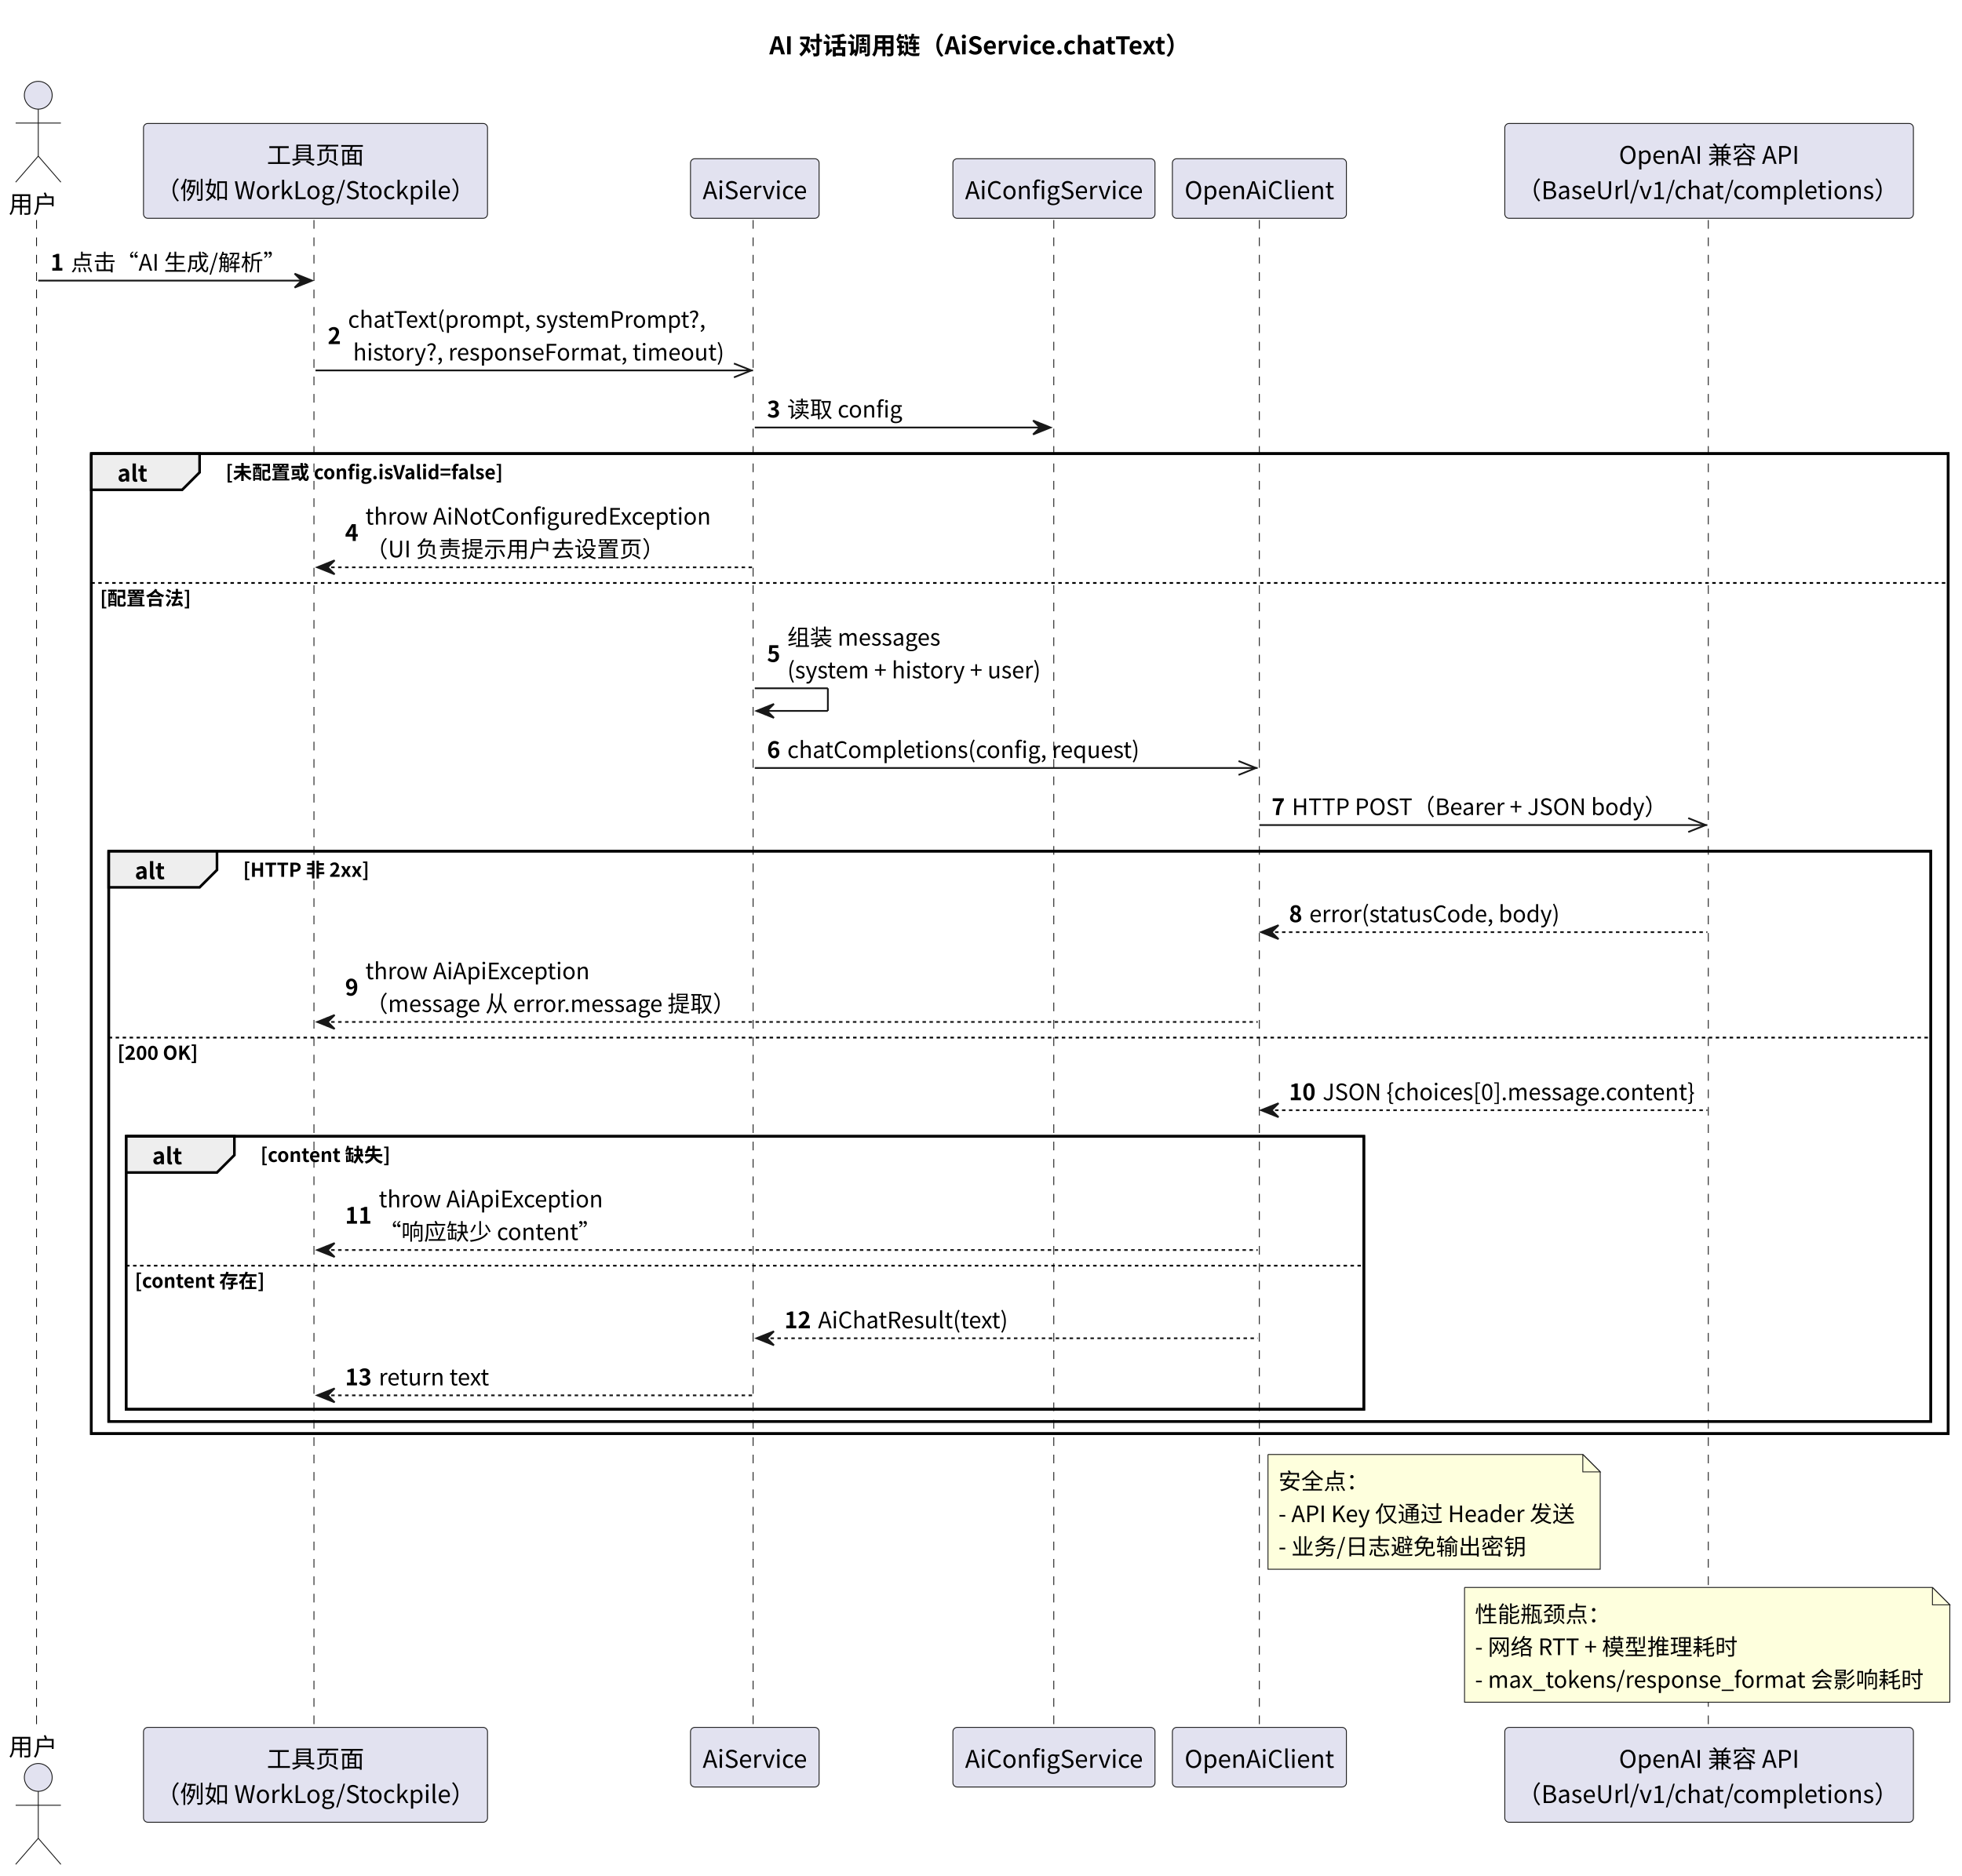
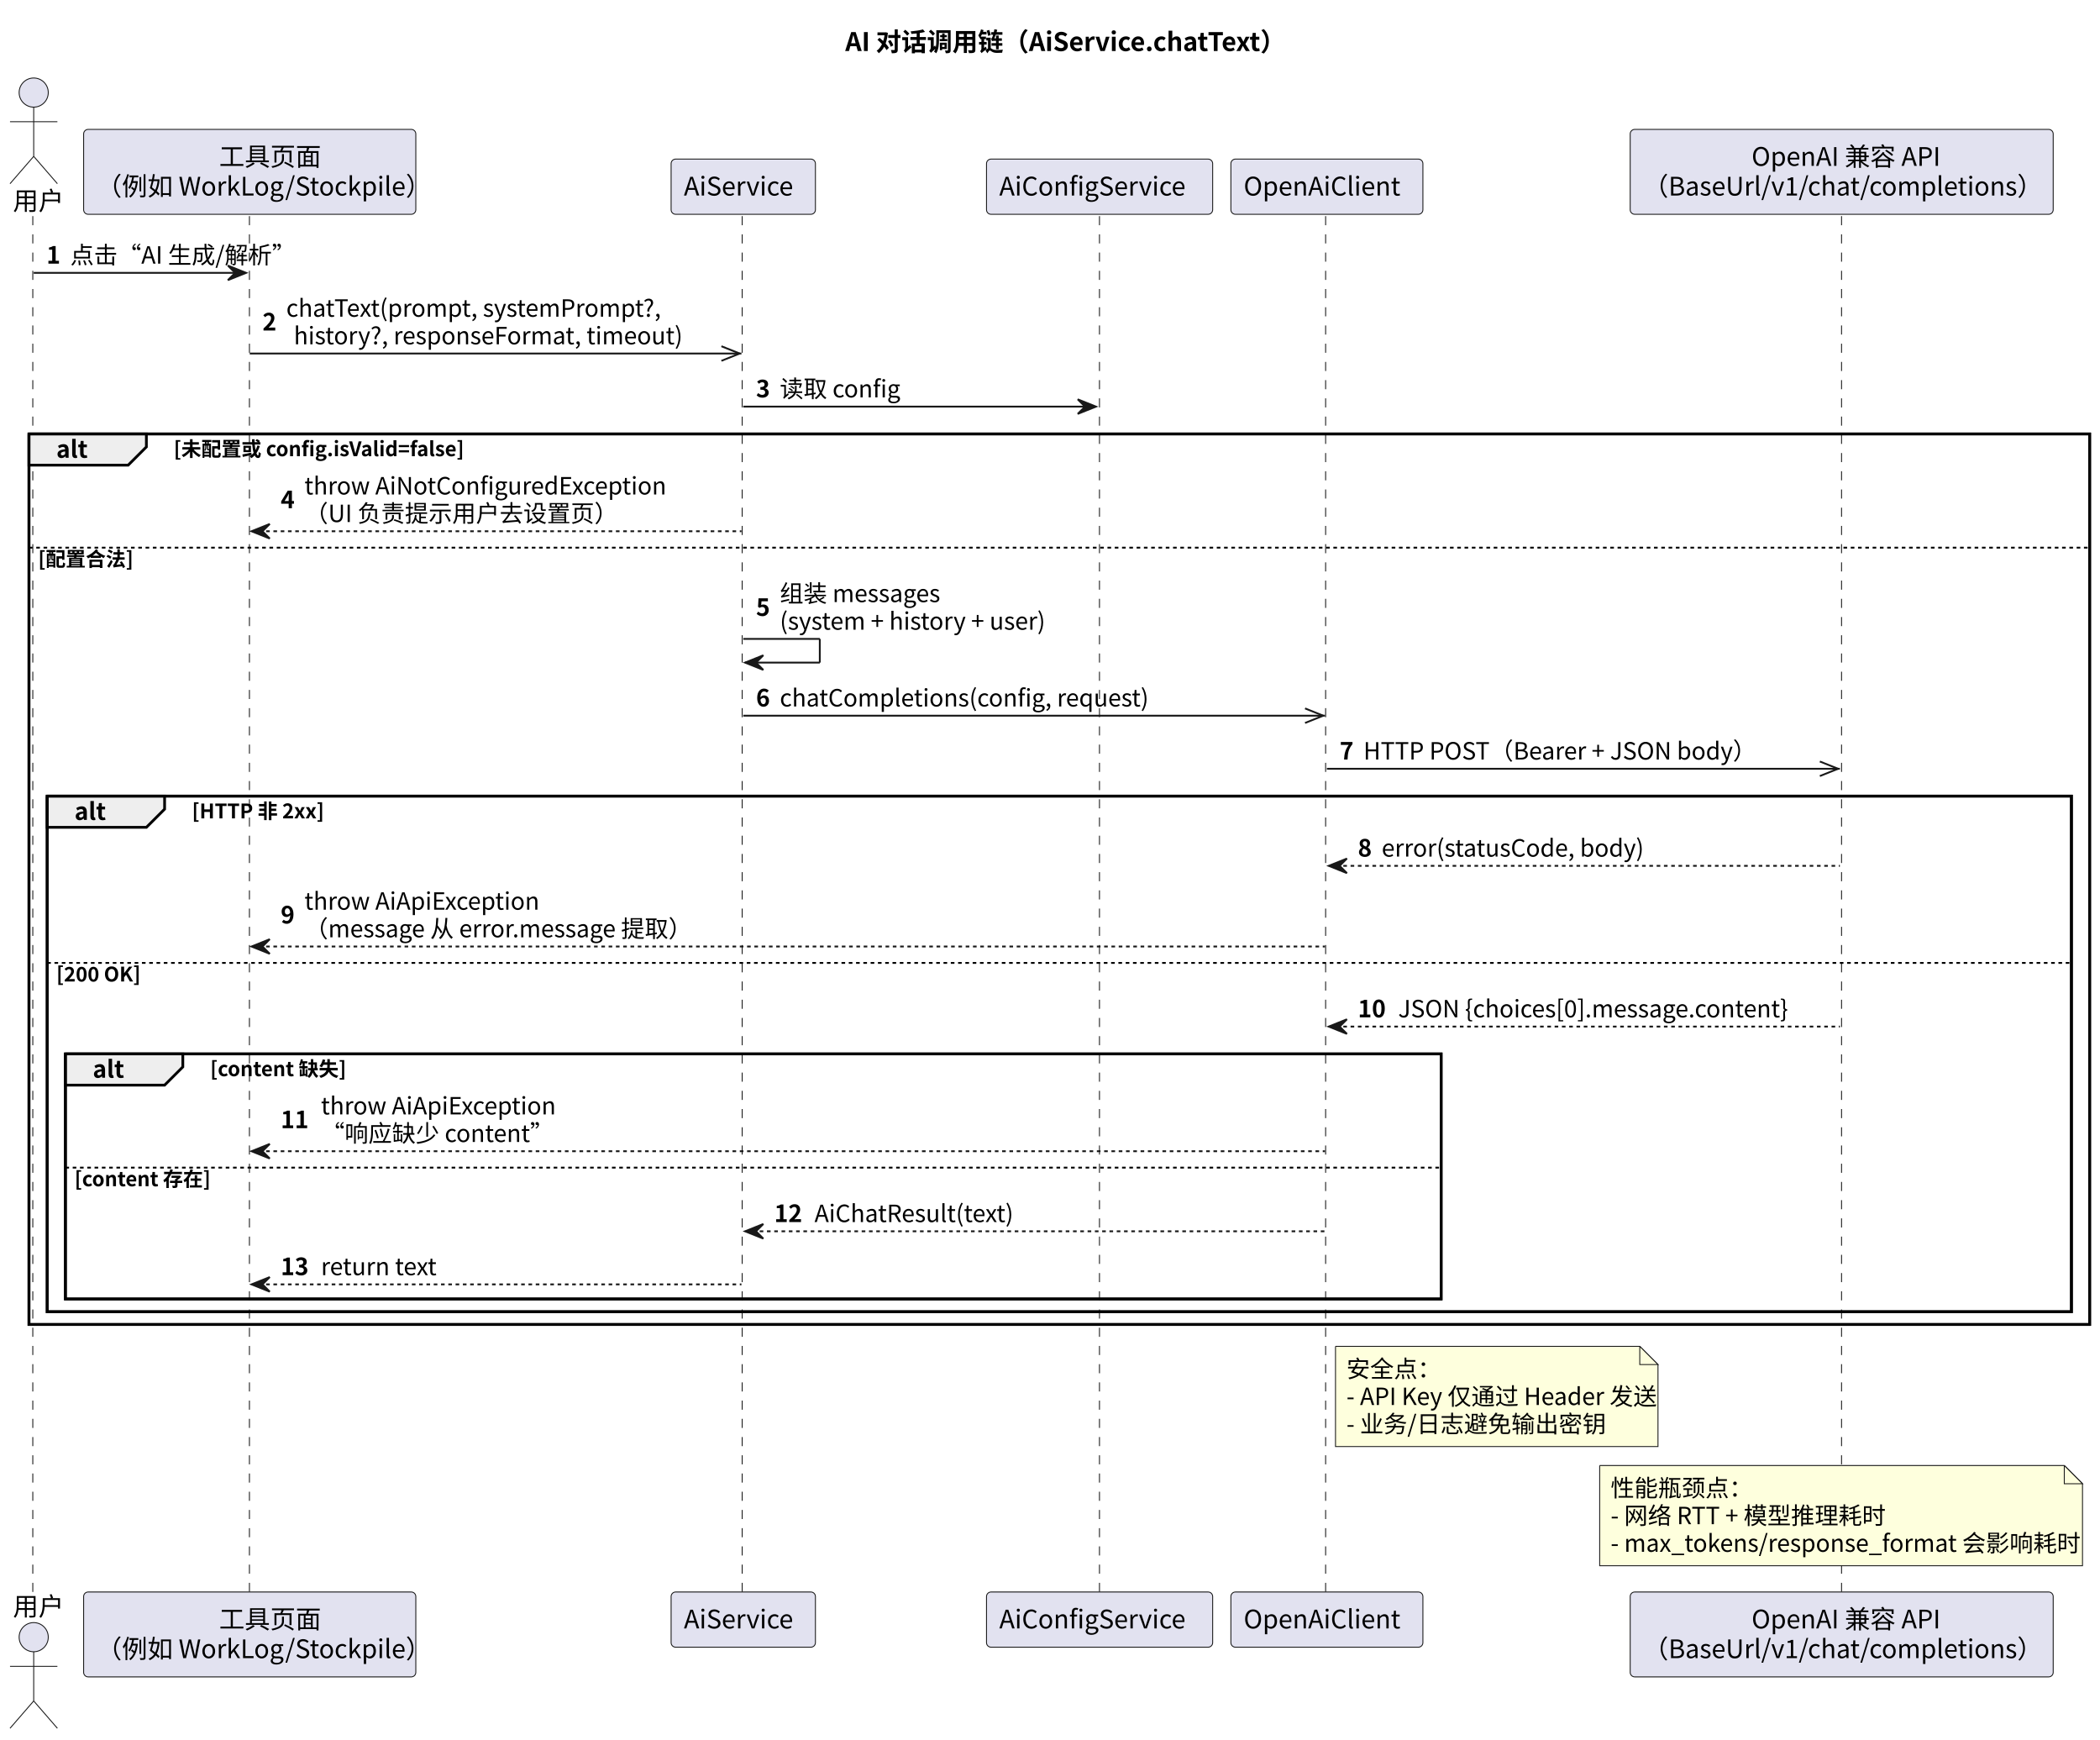
- <svg xmlns="http://www.w3.org/2000/svg" contentStyleType="text/css" data-diagram-type="SEQUENCE" height="1798.333px" preserveAspectRatio="none" style="width:1880px;height:1798px;background:#FFFFFF;" version="1.1" viewBox="0 0 1880 1798" width="1880px" zoomAndPan="magnify">
+ <svg xmlns="http://www.w3.org/2000/svg" contentStyleType="text/css" data-diagram-type="SEQUENCE" height="1591.667px" preserveAspectRatio="none" style="width:1921px;height:1591px;background:#FFFFFF;" version="1.1" viewBox="0 0 1921 1591" width="1921.667px" zoomAndPan="magnify">
  <defs />
  <g>
-     <text fill="#000000" font-family="'Noto Sans CJK SC'" font-size="23.333" font-weight="bold" lengthAdjust="spacing" textLength="407.515" x="737.127" y="52.066">AI 对话调用链（AiService.chatText）</text>
-     <rect fill="none" height="939.293" style="stroke:#000000;stroke-width:2.5;" width="1779.265" x="87.504" y="434.733" />
-     <rect fill="none" height="546.586" style="stroke:#000000;stroke-width:2.5;" width="1745.932" x="104.171" y="815.773" />
-     <rect fill="none" height="261.626" style="stroke:#000000;stroke-width:2.5;" width="1185.977" x="120.838" y="1089.066" />
+     <text fill="#000000" font-family="'Noto Sans CJK SC'" font-size="23.333" font-weight="bold" lengthAdjust="spacing" textLength="380.089" x="773.217" y="46.658">AI 对话调用链（AiService.chatText）</text>
+     <rect fill="none" height="814.453" style="stroke:#000000;stroke-width:2.5;" width="1885.022" x="26.502" y="396.875" />
+     <rect fill="none" height="471.562" style="stroke:#000000;stroke-width:2.5;" width="1851.689" x="43.169" y="728.099" />
+     <rect fill="none" height="224.115" style="stroke:#000000;stroke-width:2.5;" width="1258.45" x="59.836" y="963.88" />
    <g class="participant-lifeline" data-entity-uid="part1" data-qualified-name="User" id="part1-lifeline">
      <g>
-         <rect fill="#000000" fill-opacity="0" height="1446.36" width="13.333" x="30" y="210.906" />
-         <line style="stroke:#181818;stroke-width:0.833;stroke-dasharray:8.333,8.333;" x1="35" x2="35" y1="210.906" y2="1657.266" />
+         <rect fill="#000000" fill-opacity="0" height="1260" width="13.333" x="24.167" y="197.656" />
+         <line style="stroke:#181818;stroke-width:0.833;stroke-dasharray:8.333,8.333;" x1="30" x2="30" y1="197.656" y2="1457.656" />
      </g>
    </g>
    <g class="participant-lifeline" data-entity-uid="part2" data-qualified-name="ToolUI" id="part2-lifeline">
      <g>
-         <rect fill="#000000" fill-opacity="0" height="1446.36" width="13.333" x="295.652" y="210.906" />
-         <line style="stroke:#181818;stroke-width:0.833;stroke-dasharray:8.333,8.333;" x1="300.837" x2="300.837" y1="210.906" y2="1657.266" />
+         <rect fill="#000000" fill-opacity="0" height="1260" width="13.333" x="221.77" y="197.656" />
+         <line style="stroke:#181818;stroke-width:0.833;stroke-dasharray:8.333,8.333;" x1="228.169" x2="228.169" y1="197.656" y2="1457.656" />
      </g>
    </g>
    <g class="participant-lifeline" data-entity-uid="part3" data-qualified-name="AiSvc" id="part3-lifeline">
      <g>
-         <rect fill="#000000" fill-opacity="0" height="1446.36" width="13.333" x="716.589" y="210.906" />
-         <line style="stroke:#181818;stroke-width:0.833;stroke-dasharray:8.333,8.333;" x1="721.644" x2="721.644" y1="210.906" y2="1657.266" />
+         <rect fill="#000000" fill-opacity="0" height="1260" width="13.333" x="673.248" y="197.656" />
+         <line style="stroke:#181818;stroke-width:0.833;stroke-dasharray:8.333,8.333;" x1="678.908" x2="678.908" y1="197.656" y2="1457.656" />
      </g>
    </g>
    <g class="participant-lifeline" data-entity-uid="part4" data-qualified-name="AiCfg" id="part4-lifeline">
      <g>
-         <rect fill="#000000" fill-opacity="0" height="1446.36" width="13.333" x="1003.231" y="210.906" />
-         <line style="stroke:#181818;stroke-width:0.833;stroke-dasharray:8.333,8.333;" x1="1009.743" x2="1009.743" y1="210.906" y2="1657.266" />
+         <rect fill="#000000" fill-opacity="0" height="1260" width="13.333" x="999.197" y="197.656" />
+         <line style="stroke:#181818;stroke-width:0.833;stroke-dasharray:8.333,8.333;" x1="1005.758" x2="1005.758" y1="197.656" y2="1457.656" />
      </g>
    </g>
    <g class="participant-lifeline" data-entity-uid="part5" data-qualified-name="Client" id="part5-lifeline">
      <g>
-         <rect fill="#000000" fill-opacity="0" height="1446.36" width="13.333" x="1200.1" y="210.906" />
-         <line style="stroke:#181818;stroke-width:0.833;stroke-dasharray:8.333,8.333;" x1="1206.719" x2="1206.719" y1="210.906" y2="1657.266" />
+         <rect fill="#000000" fill-opacity="0" height="1260" width="13.333" x="1207.127" y="197.656" />
+         <line style="stroke:#181818;stroke-width:0.833;stroke-dasharray:8.333,8.333;" x1="1212.636" x2="1212.636" y1="197.656" y2="1457.656" />
      </g>
    </g>
    <g class="participant-lifeline" data-entity-uid="part6" data-qualified-name="Api" id="part6-lifeline">
      <g>
-         <rect fill="#000000" fill-opacity="0" height="1446.36" width="13.333" x="1631.004" y="210.906" />
-         <line style="stroke:#181818;stroke-width:0.833;stroke-dasharray:8.333,8.333;" x1="1636.904" x2="1636.904" y1="210.906" y2="1657.266" />
+         <rect fill="#000000" fill-opacity="0" height="1260" width="13.333" x="1678.05" y="197.656" />
+         <line style="stroke:#181818;stroke-width:0.833;stroke-dasharray:8.333,8.333;" x1="1684.576" x2="1684.576" y1="197.656" y2="1457.656" />
      </g>
    </g>
    <g class="participant participant-head" data-entity-uid="part1" data-qualified-name="User" id="part1-head">
-       <text fill="#000000" font-family="'Noto Sans CJK SC'" font-size="23.333" lengthAdjust="spacing" textLength="46.666" x="8.333" y="204.186">用户</text>
-       <ellipse cx="36.667" cy="91.287" fill="#E2E2F0" rx="13.333" ry="13.333" style="stroke:#181818;stroke-width:0.833;" />
-       <path d="M36.667,104.62 L36.667,149.62 M15,117.953 L58.333,117.953 M36.667,149.62 L15,174.62 M36.667,149.62 L58.333,174.62" fill="none" style="stroke:#181818;stroke-width:0.833;" />
+       <text fill="#000000" font-family="'Noto Sans CJK SC'" font-size="23.333" lengthAdjust="spacing" textLength="28.005" x="11.831" y="192.153">用户</text>
+       <ellipse cx="30.833" cy="84.662" fill="#E2E2F0" rx="13.333" ry="13.333" style="stroke:#181818;stroke-width:0.833;" />
+       <path d="M30.833,97.995 L30.833,142.995 M9.167,111.328 L52.5,111.328 M30.833,142.995 L9.167,167.995 M30.833,142.995 L52.5,167.995" fill="none" style="stroke:#181818;stroke-width:0.833;" />
    </g>
    <g class="participant participant-tail" data-entity-uid="part1" data-qualified-name="User" id="part1-tail">
-       <text fill="#000000" font-family="'Noto Sans CJK SC'" font-size="23.333" lengthAdjust="spacing" textLength="46.666" x="8.333" y="1682.666">用户</text>
-       <ellipse cx="36.667" cy="1703.552" fill="#E2E2F0" rx="13.333" ry="13.333" style="stroke:#181818;stroke-width:0.833;" />
-       <path d="M36.667,1716.886 L36.667,1761.886 M15,1730.219 L58.333,1730.219 M36.667,1761.886 L15,1786.886 M36.667,1761.886 L58.333,1786.886" fill="none" style="stroke:#181818;stroke-width:0.833;" />
+       <text fill="#000000" font-family="'Noto Sans CJK SC'" font-size="23.333" lengthAdjust="spacing" textLength="28.005" x="11.831" y="1477.648">用户</text>
+       <ellipse cx="30.833" cy="1497.318" fill="#E2E2F0" rx="13.333" ry="13.333" style="stroke:#181818;stroke-width:0.833;" />
+       <path d="M30.833,1510.651 L30.833,1555.651 M9.167,1523.984 L52.5,1523.984 M30.833,1555.651 L9.167,1580.651 M30.833,1555.651 L52.5,1580.651" fill="none" style="stroke:#181818;stroke-width:0.833;" />
    </g>
    <g class="participant participant-head" data-entity-uid="part2" data-qualified-name="ToolUI" id="part2-head">
-       <rect fill="#E2E2F0" height="90.906" rx="4.167" ry="4.167" style="stroke:#181818;stroke-width:0.833;" width="329.629" x="137.504" y="118.333" />
-       <text fill="#000000" font-family="'Noto Sans CJK SC'" font-size="23.333" lengthAdjust="spacing" textLength="93.333" x="255.652" y="157.066">工具页面</text>
-       <text fill="#000000" font-family="'Noto Sans CJK SC'" font-size="23.333" lengthAdjust="spacing" textLength="306.295" x="149.171" y="190.853">（例如 WorkLog/Stockpile）</text>
+       <rect fill="#E2E2F0" height="77.656" rx="4.167" ry="4.167" style="stroke:#181818;stroke-width:0.833;" width="303.869" x="76.502" y="118.333" />
+       <text fill="#000000" font-family="'Noto Sans CJK SC'" font-size="23.333" lengthAdjust="spacing" textLength="56.009" x="200.432" y="151.659">工具页面</text>
+       <text fill="#000000" font-family="'Noto Sans CJK SC'" font-size="23.333" lengthAdjust="spacing" textLength="280.536" x="88.169" y="178.82">（例如 WorkLog/Stockpile）</text>
    </g>
    <g class="participant participant-tail" data-entity-uid="part2" data-qualified-name="ToolUI" id="part2-tail">
-       <rect fill="#E2E2F0" height="90.906" rx="4.167" ry="4.167" style="stroke:#181818;stroke-width:0.833;" width="329.629" x="137.504" y="1655.599" />
-       <text fill="#000000" font-family="'Noto Sans CJK SC'" font-size="23.333" lengthAdjust="spacing" textLength="93.333" x="255.652" y="1694.332">工具页面</text>
-       <text fill="#000000" font-family="'Noto Sans CJK SC'" font-size="23.333" lengthAdjust="spacing" textLength="306.295" x="149.171" y="1728.119">（例如 WorkLog/Stockpile）</text>
+       <rect fill="#E2E2F0" height="77.656" rx="4.167" ry="4.167" style="stroke:#181818;stroke-width:0.833;" width="303.869" x="76.502" y="1455.99" />
+       <text fill="#000000" font-family="'Noto Sans CJK SC'" font-size="23.333" lengthAdjust="spacing" textLength="56.009" x="200.432" y="1489.315">工具页面</text>
+       <text fill="#000000" font-family="'Noto Sans CJK SC'" font-size="23.333" lengthAdjust="spacing" textLength="280.536" x="88.169" y="1516.476">（例如 WorkLog/Stockpile）</text>
    </g>
    <g class="participant participant-head" data-entity-uid="part3" data-qualified-name="AiSvc" id="part3-head">
-       <rect fill="#E2E2F0" height="57.12" rx="4.167" ry="4.167" style="stroke:#181818;stroke-width:0.833;" width="123.223" x="661.644" y="152.12" />
-       <text fill="#000000" font-family="'Noto Sans CJK SC'" font-size="23.333" lengthAdjust="spacing" textLength="99.89" x="673.311" y="190.853">AiService</text>
+       <rect fill="#E2E2F0" height="50.495" rx="4.167" ry="4.167" style="stroke:#181818;stroke-width:0.833;" width="132.013" x="613.908" y="145.495" />
+       <text fill="#000000" font-family="'Noto Sans CJK SC'" font-size="23.333" lengthAdjust="spacing" textLength="108.68" x="625.574" y="178.82">AiService</text>
    </g>
    <g class="participant participant-tail" data-entity-uid="part3" data-qualified-name="AiSvc" id="part3-tail">
-       <rect fill="#E2E2F0" height="57.12" rx="4.167" ry="4.167" style="stroke:#181818;stroke-width:0.833;" width="123.223" x="661.644" y="1655.599" />
-       <text fill="#000000" font-family="'Noto Sans CJK SC'" font-size="23.333" lengthAdjust="spacing" textLength="99.89" x="673.311" y="1694.332">AiService</text>
+       <rect fill="#E2E2F0" height="50.495" rx="4.167" ry="4.167" style="stroke:#181818;stroke-width:0.833;" width="132.013" x="613.908" y="1455.99" />
+       <text fill="#000000" font-family="'Noto Sans CJK SC'" font-size="23.333" lengthAdjust="spacing" textLength="108.68" x="625.574" y="1489.315">AiService</text>
    </g>
    <g class="participant participant-head" data-entity-uid="part4" data-qualified-name="AiCfg" id="part4-head">
-       <rect fill="#E2E2F0" height="57.12" rx="4.167" ry="4.167" style="stroke:#181818;stroke-width:0.833;" width="193.643" x="913.076" y="152.12" />
-       <text fill="#000000" font-family="'Noto Sans CJK SC'" font-size="23.333" lengthAdjust="spacing" textLength="170.309" x="924.743" y="190.853">AiConfigService</text>
+       <rect fill="#E2E2F0" height="50.495" rx="4.167" ry="4.167" style="stroke:#181818;stroke-width:0.833;" width="206.878" x="902.424" y="145.495" />
+       <text fill="#000000" font-family="'Noto Sans CJK SC'" font-size="23.333" lengthAdjust="spacing" textLength="183.545" x="914.091" y="178.82">AiConfigService</text>
    </g>
    <g class="participant participant-tail" data-entity-uid="part4" data-qualified-name="AiCfg" id="part4-tail">
-       <rect fill="#E2E2F0" height="57.12" rx="4.167" ry="4.167" style="stroke:#181818;stroke-width:0.833;" width="193.643" x="913.076" y="1655.599" />
-       <text fill="#000000" font-family="'Noto Sans CJK SC'" font-size="23.333" lengthAdjust="spacing" textLength="170.309" x="924.743" y="1694.332">AiConfigService</text>
+       <rect fill="#E2E2F0" height="50.495" rx="4.167" ry="4.167" style="stroke:#181818;stroke-width:0.833;" width="206.878" x="902.424" y="1455.99" />
+       <text fill="#000000" font-family="'Noto Sans CJK SC'" font-size="23.333" lengthAdjust="spacing" textLength="183.545" x="914.091" y="1489.315">AiConfigService</text>
    </g>
    <g class="participant participant-head" data-entity-uid="part5" data-qualified-name="Client" id="part5-head">
-       <rect fill="#E2E2F0" height="57.12" rx="4.167" ry="4.167" style="stroke:#181818;stroke-width:0.833;" width="166.763" x="1123.385" y="152.12" />
-       <text fill="#000000" font-family="'Noto Sans CJK SC'" font-size="23.333" lengthAdjust="spacing" textLength="143.429" x="1135.052" y="190.853">OpenAiClient</text>
+       <rect fill="#E2E2F0" height="50.495" rx="4.167" ry="4.167" style="stroke:#181818;stroke-width:0.833;" width="175.649" x="1125.969" y="145.495" />
+       <text fill="#000000" font-family="'Noto Sans CJK SC'" font-size="23.333" lengthAdjust="spacing" textLength="152.316" x="1137.636" y="178.82">OpenAiClient</text>
    </g>
    <g class="participant participant-tail" data-entity-uid="part5" data-qualified-name="Client" id="part5-tail">
-       <rect fill="#E2E2F0" height="57.12" rx="4.167" ry="4.167" style="stroke:#181818;stroke-width:0.833;" width="166.763" x="1123.385" y="1655.599" />
-       <text fill="#000000" font-family="'Noto Sans CJK SC'" font-size="23.333" lengthAdjust="spacing" textLength="143.429" x="1135.052" y="1694.332">OpenAiClient</text>
+       <rect fill="#E2E2F0" height="50.495" rx="4.167" ry="4.167" style="stroke:#181818;stroke-width:0.833;" width="175.649" x="1125.969" y="1455.99" />
+       <text fill="#000000" font-family="'Noto Sans CJK SC'" font-size="23.333" lengthAdjust="spacing" textLength="152.316" x="1137.636" y="1489.315">OpenAiClient</text>
    </g>
    <g class="participant participant-head" data-entity-uid="part6" data-qualified-name="Api" id="part6-head">
-       <rect fill="#E2E2F0" height="90.906" rx="4.167" ry="4.167" style="stroke:#181818;stroke-width:0.833;" width="391.532" x="1441.904" y="118.333" />
-       <text fill="#000000" font-family="'Noto Sans CJK SC'" font-size="23.333" lengthAdjust="spacing" textLength="172.876" x="1551.232" y="157.066">OpenAI 兼容 API</text>
-       <text fill="#000000" font-family="'Noto Sans CJK SC'" font-size="23.333" lengthAdjust="spacing" textLength="368.199" x="1453.571" y="190.853">（BaseUrl/v1/chat/completions）</text>
+       <rect fill="#E2E2F0" height="77.656" rx="4.167" ry="4.167" style="stroke:#181818;stroke-width:0.833;" width="386.948" x="1491.243" y="118.333" />
+       <text fill="#000000" font-family="'Noto Sans CJK SC'" font-size="23.333" lengthAdjust="spacing" textLength="164.917" x="1602.258" y="151.659">OpenAI 兼容 API</text>
+       <text fill="#000000" font-family="'Noto Sans CJK SC'" font-size="23.333" lengthAdjust="spacing" textLength="363.615" x="1502.909" y="178.82">（BaseUrl/v1/chat/completions）</text>
    </g>
    <g class="participant participant-tail" data-entity-uid="part6" data-qualified-name="Api" id="part6-tail">
-       <rect fill="#E2E2F0" height="90.906" rx="4.167" ry="4.167" style="stroke:#181818;stroke-width:0.833;" width="391.532" x="1441.904" y="1655.599" />
-       <text fill="#000000" font-family="'Noto Sans CJK SC'" font-size="23.333" lengthAdjust="spacing" textLength="172.876" x="1551.232" y="1694.332">OpenAI 兼容 API</text>
-       <text fill="#000000" font-family="'Noto Sans CJK SC'" font-size="23.333" lengthAdjust="spacing" textLength="368.199" x="1453.571" y="1728.119">（BaseUrl/v1/chat/completions）</text>
+       <rect fill="#E2E2F0" height="77.656" rx="4.167" ry="4.167" style="stroke:#181818;stroke-width:0.833;" width="386.948" x="1491.243" y="1455.99" />
+       <text fill="#000000" font-family="'Noto Sans CJK SC'" font-size="23.333" lengthAdjust="spacing" textLength="164.917" x="1602.258" y="1489.315">OpenAI 兼容 API</text>
+       <text fill="#000000" font-family="'Noto Sans CJK SC'" font-size="23.333" lengthAdjust="spacing" textLength="363.615" x="1502.909" y="1516.476">（BaseUrl/v1/chat/completions）</text>
    </g>
    <g class="message" data-entity-1="part1" data-entity-2="part2" id="msg1">
-       <polygon fill="#181818" points="282.318,262.28,298.985,268.946,282.318,275.613,288.985,268.946" style="stroke:#181818;stroke-width:1.667;" />
-       <line style="stroke:#181818;stroke-width:1.667;" x1="36.667" x2="292.318" y1="268.946" y2="268.946" />
-       <text fill="#000000" font-family="'Noto Sans CJK SC'" font-size="21.667" font-weight="bold" lengthAdjust="spacing" textLength="12.783" x="48.333" y="259.373">1</text>
-       <text fill="#000000" font-family="'Noto Sans CJK SC'" font-size="21.667" lengthAdjust="spacing" textLength="206.202" x="67.783" y="259.373">点击“AI 生成/解析”</text>
+       <polygon fill="#181818" points="208.437,242.878,225.103,249.544,208.437,256.211,215.103,249.544" style="stroke:#181818;stroke-width:1.667;" />
+       <line style="stroke:#181818;stroke-width:1.667;" x1="30.833" x2="218.437" y1="249.544" y2="249.544" />
+       <text fill="#000000" font-family="'Noto Sans CJK SC'" font-size="21.667" font-weight="bold" lengthAdjust="spacing" textLength="15.076" x="42.5" y="241.101">1</text>
+       <text fill="#000000" font-family="'Noto Sans CJK SC'" font-size="21.667" lengthAdjust="spacing" textLength="135.861" x="64.242" y="241.101">点击“AI 生成/解析”</text>
    </g>
    <g class="message" data-entity-1="part2" data-entity-2="part3" id="msg2">
-       <line style="stroke:#181818;stroke-width:1.667;" x1="719.922" x2="703.255" y1="355.026" y2="348.36" />
-       <line style="stroke:#181818;stroke-width:1.667;" x1="719.922" x2="703.255" y1="355.026" y2="361.693" />
-       <line style="stroke:#181818;stroke-width:1.667;" x1="302.318" x2="721.589" y1="355.026" y2="355.026" />
-       <text fill="#000000" font-family="'Noto Sans CJK SC'" font-size="21.667" font-weight="bold" lengthAdjust="spacing" textLength="12.783" x="313.985" y="329.766">2</text>
-       <text fill="#000000" font-family="'Noto Sans CJK SC'" font-size="21.667" lengthAdjust="spacing" textLength="348.357" x="333.435" y="314.08">chatText(prompt, systemPrompt?,</text>
-       <text fill="#000000" font-family="'Noto Sans CJK SC'" font-size="21.667" lengthAdjust="spacing" textLength="356.634" x="338.288" y="345.453">history?, responseFormat, timeout)</text>
+       <line style="stroke:#181818;stroke-width:1.667;" x1="676.581" x2="659.915" y1="323.32" y2="316.654" />
+       <line style="stroke:#181818;stroke-width:1.667;" x1="676.581" x2="659.915" y1="323.32" y2="329.987" />
+       <line style="stroke:#181818;stroke-width:1.667;" x1="228.437" x2="678.248" y1="323.32" y2="323.32" />
+       <text fill="#000000" font-family="'Noto Sans CJK SC'" font-size="21.667" font-weight="bold" lengthAdjust="spacing" textLength="15.076" x="240.103" y="302.266">2</text>
+       <text fill="#000000" font-family="'Noto Sans CJK SC'" font-size="21.667" lengthAdjust="spacing" textLength="372.1" x="261.846" y="289.656">chatText(prompt, systemPrompt?,</text>
+       <text fill="#000000" font-family="'Noto Sans CJK SC'" font-size="21.667" lengthAdjust="spacing" textLength="382.848" x="268.733" y="314.877">history?, responseFormat, timeout)</text>
    </g>
    <g class="message" data-entity-1="part3" data-entity-2="part4" id="msg3">
-       <polygon fill="#181818" points="989.897,403.067,1006.564,409.733,989.897,416.4,996.564,409.733" style="stroke:#181818;stroke-width:1.667;" />
-       <line style="stroke:#181818;stroke-width:1.667;" x1="723.255" x2="999.897" y1="409.733" y2="409.733" />
-       <text fill="#000000" font-family="'Noto Sans CJK SC'" font-size="21.667" font-weight="bold" lengthAdjust="spacing" textLength="12.783" x="734.922" y="400.16">3</text>
-       <text fill="#000000" font-family="'Noto Sans CJK SC'" font-size="21.667" lengthAdjust="spacing" textLength="110.803" x="754.372" y="400.16">读取 config</text>
-     </g>
-     <path d="M87.504,434.733 L191.256,434.733 L191.256,452.773 L174.589,469.44 L87.504,469.44 L87.504,434.733" fill="#EEEEEE" style="stroke:#000000;stroke-width:2.5;" />
-     <rect fill="none" height="939.293" style="stroke:#000000;stroke-width:2.5;" width="1779.265" x="87.504" y="434.733" />
-     <text fill="#000000" font-family="'Noto Sans CJK SC'" font-size="21.667" font-weight="bold" lengthAdjust="spacing" textLength="28.752" x="112.504" y="461.533">alt</text>
-     <text fill="#000000" font-family="'Noto Sans CJK SC'" font-size="18.333" font-weight="bold" lengthAdjust="spacing" textLength="267.5" x="216.256" y="459.333">[未配置或 config.isValid=false]</text>
+       <polygon fill="#181818" points="985.863,365.208,1002.53,371.875,985.863,378.542,992.53,371.875" style="stroke:#181818;stroke-width:1.667;" />
+       <line style="stroke:#181818;stroke-width:1.667;" x1="679.915" x2="995.863" y1="371.875" y2="371.875" />
+       <text fill="#000000" font-family="'Noto Sans CJK SC'" font-size="21.667" font-weight="bold" lengthAdjust="spacing" textLength="15.076" x="691.581" y="363.432">3</text>
+       <text fill="#000000" font-family="'Noto Sans CJK SC'" font-size="21.667" lengthAdjust="spacing" textLength="99.193" x="713.324" y="363.432">读取 config</text>
+     </g>
+     <path d="M26.502,396.875 L133.907,396.875 L133.907,408.763 L117.24,425.43 L26.502,425.43 L26.502,396.875" fill="#EEEEEE" style="stroke:#000000;stroke-width:2.5;" />
+     <rect fill="none" height="814.453" style="stroke:#000000;stroke-width:2.5;" width="1885.022" x="26.502" y="396.875" />
+     <text fill="#000000" font-family="'Noto Sans CJK SC'" font-size="21.667" font-weight="bold" lengthAdjust="spacing" textLength="32.405" x="51.502" y="418.653">alt</text>
+     <text fill="#000000" font-family="'Noto Sans CJK SC'" font-size="18.333" font-weight="bold" lengthAdjust="spacing" textLength="272.798" x="158.907" y="417.226">[未配置或 config.isValid=false]</text>
    <g class="message" data-entity-1="part3" data-entity-2="part2" id="msg4">
-       <polygon fill="#181818" points="320.652,537.066,303.985,543.733,320.652,550.4,313.985,543.733" style="stroke:#181818;stroke-width:1.667;" />
-       <line style="stroke:#181818;stroke-width:1.667;stroke-dasharray:3.333,3.333;" x1="310.652" x2="721.589" y1="543.733" y2="543.733" />
-       <text fill="#000000" font-family="'Noto Sans CJK SC'" font-size="21.667" font-weight="bold" lengthAdjust="spacing" textLength="12.783" x="330.652" y="518.473">4</text>
-       <text fill="#000000" font-family="'Noto Sans CJK SC'" font-size="21.667" lengthAdjust="spacing" textLength="334.079" x="350.102" y="502.786">throw AiNotConfiguredException</text>
-       <text fill="#000000" font-family="'Noto Sans CJK SC'" font-size="21.667" lengthAdjust="spacing" textLength="286.824" x="350.102" y="534.16">（UI 负责提示用户去设置页）</text>
-     </g>
-     <line style="stroke:#000000;stroke-width:1.667;stroke-dasharray:3.333,3.333;" x1="87.504" x2="1866.77" y1="558.733" y2="558.733" />
-     <text fill="#000000" font-family="'Noto Sans CJK SC'" font-size="18.333" font-weight="bold" lengthAdjust="spacing" textLength="87.193" x="95.838" y="580">[配置合法]</text>
+       <polygon fill="#181818" points="246.77,479.206,230.103,485.872,246.77,492.539,240.103,485.872" style="stroke:#181818;stroke-width:1.667;" />
+       <line style="stroke:#181818;stroke-width:1.667;stroke-dasharray:3.333,3.333;" x1="236.77" x2="678.248" y1="485.872" y2="485.872" />
+       <text fill="#000000" font-family="'Noto Sans CJK SC'" font-size="21.667" font-weight="bold" lengthAdjust="spacing" textLength="15.076" x="256.77" y="464.818">4</text>
+       <text fill="#000000" font-family="'Noto Sans CJK SC'" font-size="21.667" lengthAdjust="spacing" textLength="354.051" x="278.512" y="452.208">throw AiNotConfiguredException</text>
+       <text fill="#000000" font-family="'Noto Sans CJK SC'" font-size="21.667" lengthAdjust="spacing" textLength="185.161" x="278.512" y="477.429">（UI 负责提示用户去设置页）</text>
+     </g>
+     <line style="stroke:#000000;stroke-width:1.667;stroke-dasharray:3.333,3.333;" x1="26.502" x2="1911.524" y1="500.872" y2="500.872" />
+     <text fill="#000000" font-family="'Noto Sans CJK SC'" font-size="18.333" font-weight="bold" lengthAdjust="spacing" textLength="60.765" x="34.836" y="517.89">[配置合法]</text>
    <g class="message" data-entity-1="part3" data-entity-2="part3" id="msg5">
-       <line style="stroke:#181818;stroke-width:1.667;" x1="723.255" x2="793.255" y1="659.693" y2="659.693" />
-       <line style="stroke:#181818;stroke-width:1.667;" x1="793.255" x2="793.255" y1="659.693" y2="681.36" />
-       <line style="stroke:#181818;stroke-width:1.667;" x1="724.922" x2="793.255" y1="681.36" y2="681.36" />
-       <polygon fill="#181818" points="741.589,674.693,724.922,681.36,741.589,688.026,734.922,681.36" style="stroke:#181818;stroke-width:1.667;" />
-       <text fill="#000000" font-family="'Noto Sans CJK SC'" font-size="21.667" font-weight="bold" lengthAdjust="spacing" textLength="12.783" x="734.922" y="634.433">5</text>
-       <text fill="#000000" font-family="'Noto Sans CJK SC'" font-size="21.667" lengthAdjust="spacing" textLength="147.095" x="754.372" y="618.746">组装 messages</text>
-       <text fill="#000000" font-family="'Noto Sans CJK SC'" font-size="21.667" lengthAdjust="spacing" textLength="243.858" x="754.372" y="650.12">(system + history + user)</text>
+       <line style="stroke:#181818;stroke-width:1.667;" x1="679.915" x2="749.915" y1="584.323" y2="584.323" />
+       <line style="stroke:#181818;stroke-width:1.667;" x1="749.915" x2="749.915" y1="584.323" y2="605.99" />
+       <line style="stroke:#181818;stroke-width:1.667;" x1="681.581" x2="749.915" y1="605.99" y2="605.99" />
+       <polygon fill="#181818" points="698.248,599.323,681.581,605.99,698.248,612.656,691.581,605.99" style="stroke:#181818;stroke-width:1.667;" />
+       <text fill="#000000" font-family="'Noto Sans CJK SC'" font-size="21.667" font-weight="bold" lengthAdjust="spacing" textLength="15.076" x="691.581" y="563.269">5</text>
+       <text fill="#000000" font-family="'Noto Sans CJK SC'" font-size="21.667" lengthAdjust="spacing" textLength="141.553" x="713.324" y="550.658">组装 messages</text>
+       <text fill="#000000" font-family="'Noto Sans CJK SC'" font-size="21.667" lengthAdjust="spacing" textLength="280.873" x="713.324" y="575.88">(system + history + user)</text>
    </g>
    <g class="message" data-entity-1="part3" data-entity-2="part5" id="msg6">
-       <line style="stroke:#181818;stroke-width:1.667;" x1="1203.433" x2="1186.767" y1="736.066" y2="729.4" />
-       <line style="stroke:#181818;stroke-width:1.667;" x1="1203.433" x2="1186.767" y1="736.066" y2="742.733" />
-       <line style="stroke:#181818;stroke-width:1.667;" x1="723.255" x2="1205.1" y1="736.066" y2="736.066" />
-       <text fill="#000000" font-family="'Noto Sans CJK SC'" font-size="21.667" font-weight="bold" lengthAdjust="spacing" textLength="12.783" x="734.922" y="726.493">6</text>
-       <text fill="#000000" font-family="'Noto Sans CJK SC'" font-size="21.667" lengthAdjust="spacing" textLength="339.235" x="754.372" y="726.493">chatCompletions(config, request)</text>
+       <line style="stroke:#181818;stroke-width:1.667;" x1="1210.461" x2="1193.794" y1="654.544" y2="647.878" />
+       <line style="stroke:#181818;stroke-width:1.667;" x1="1210.461" x2="1193.794" y1="654.544" y2="661.211" />
+       <line style="stroke:#181818;stroke-width:1.667;" x1="679.915" x2="1212.127" y1="654.544" y2="654.544" />
+       <text fill="#000000" font-family="'Noto Sans CJK SC'" font-size="21.667" font-weight="bold" lengthAdjust="spacing" textLength="15.076" x="691.581" y="646.101">6</text>
+       <text fill="#000000" font-family="'Noto Sans CJK SC'" font-size="21.667" lengthAdjust="spacing" textLength="362.62" x="713.324" y="646.101">chatCompletions(config, request)</text>
    </g>
    <g class="message" data-entity-1="part5" data-entity-2="part6" id="msg7">
-       <line style="stroke:#181818;stroke-width:1.667;" x1="1634.337" x2="1617.67" y1="790.773" y2="784.106" />
-       <line style="stroke:#181818;stroke-width:1.667;" x1="1634.337" x2="1617.67" y1="790.773" y2="797.44" />
-       <line style="stroke:#181818;stroke-width:1.667;" x1="1206.767" x2="1636.004" y1="790.773" y2="790.773" />
-       <text fill="#000000" font-family="'Noto Sans CJK SC'" font-size="21.667" font-weight="bold" lengthAdjust="spacing" textLength="12.783" x="1218.433" y="781.2">7</text>
-       <text fill="#000000" font-family="'Noto Sans CJK SC'" font-size="21.667" lengthAdjust="spacing" textLength="360.642" x="1237.883" y="781.2">HTTP POST（Bearer + JSON body）</text>
-     </g>
-     <path d="M104.171,815.773 L207.923,815.773 L207.923,833.813 L191.256,850.48 L104.171,850.48 L104.171,815.773" fill="#EEEEEE" style="stroke:#000000;stroke-width:2.5;" />
-     <rect fill="none" height="546.586" style="stroke:#000000;stroke-width:2.5;" width="1745.932" x="104.171" y="815.773" />
-     <text fill="#000000" font-family="'Noto Sans CJK SC'" font-size="21.667" font-weight="bold" lengthAdjust="spacing" textLength="28.752" x="129.171" y="842.573">alt</text>
-     <text fill="#000000" font-family="'Noto Sans CJK SC'" font-size="18.333" font-weight="bold" lengthAdjust="spacing" textLength="120.963" x="232.923" y="840.373">[HTTP 非 2xx]</text>
+       <line style="stroke:#181818;stroke-width:1.667;" x1="1681.383" x2="1664.717" y1="703.099" y2="696.432" />
+       <line style="stroke:#181818;stroke-width:1.667;" x1="1681.383" x2="1664.717" y1="703.099" y2="709.766" />
+       <line style="stroke:#181818;stroke-width:1.667;" x1="1213.794" x2="1683.05" y1="703.099" y2="703.099" />
+       <text fill="#000000" font-family="'Noto Sans CJK SC'" font-size="21.667" font-weight="bold" lengthAdjust="spacing" textLength="15.076" x="1225.461" y="694.656">7</text>
+       <text fill="#000000" font-family="'Noto Sans CJK SC'" font-size="21.667" lengthAdjust="spacing" textLength="364.25" x="1247.203" y="694.656">HTTP POST（Bearer + JSON body）</text>
+     </g>
+     <path d="M43.169,728.099 L150.574,728.099 L150.574,739.987 L133.907,756.654 L43.169,756.654 L43.169,728.099" fill="#EEEEEE" style="stroke:#000000;stroke-width:2.5;" />
+     <rect fill="none" height="471.562" style="stroke:#000000;stroke-width:2.5;" width="1851.689" x="43.169" y="728.099" />
+     <text fill="#000000" font-family="'Noto Sans CJK SC'" font-size="21.667" font-weight="bold" lengthAdjust="spacing" textLength="32.405" x="68.169" y="749.877">alt</text>
+     <text fill="#000000" font-family="'Noto Sans CJK SC'" font-size="18.333" font-weight="bold" lengthAdjust="spacing" textLength="130.724" x="175.574" y="748.45">[HTTP 非 2xx]</text>
    <g class="message" data-entity-1="part6" data-entity-2="part5" id="msg8">
-       <polygon fill="#181818" points="1225.1,886.733,1208.433,893.399,1225.1,900.066,1218.433,893.399" style="stroke:#181818;stroke-width:1.667;" />
-       <line style="stroke:#181818;stroke-width:1.667;stroke-dasharray:3.333,3.333;" x1="1215.1" x2="1636.004" y1="893.399" y2="893.399" />
-       <text fill="#000000" font-family="'Noto Sans CJK SC'" font-size="21.667" font-weight="bold" lengthAdjust="spacing" textLength="12.783" x="1235.1" y="883.826">8</text>
-       <text fill="#000000" font-family="'Noto Sans CJK SC'" font-size="21.667" lengthAdjust="spacing" textLength="241.475" x="1254.55" y="883.826">error(statusCode, body)</text>
+       <polygon fill="#181818" points="1232.127,785.208,1215.461,791.875,1232.127,798.542,1225.461,791.875" style="stroke:#181818;stroke-width:1.667;" />
+       <line style="stroke:#181818;stroke-width:1.667;stroke-dasharray:3.333,3.333;" x1="1222.127" x2="1683.05" y1="791.875" y2="791.875" />
+       <text fill="#000000" font-family="'Noto Sans CJK SC'" font-size="21.667" font-weight="bold" lengthAdjust="spacing" textLength="15.076" x="1242.127" y="783.432">8</text>
+       <text fill="#000000" font-family="'Noto Sans CJK SC'" font-size="21.667" lengthAdjust="spacing" textLength="259.619" x="1263.87" y="783.432">error(statusCode, body)</text>
    </g>
    <g class="message" data-entity-1="part5" data-entity-2="part2" id="msg9">
-       <polygon fill="#181818" points="320.652,972.813,303.985,979.48,320.652,986.146,313.985,979.48" style="stroke:#181818;stroke-width:1.667;" />
-       <line style="stroke:#181818;stroke-width:1.667;stroke-dasharray:3.333,3.333;" x1="310.652" x2="1205.1" y1="979.48" y2="979.48" />
-       <text fill="#000000" font-family="'Noto Sans CJK SC'" font-size="21.667" font-weight="bold" lengthAdjust="spacing" textLength="12.783" x="330.652" y="954.22">9</text>
-       <text fill="#000000" font-family="'Noto Sans CJK SC'" font-size="21.667" lengthAdjust="spacing" textLength="217.295" x="350.102" y="938.533">throw AiApiException</text>
-       <text fill="#000000" font-family="'Noto Sans CJK SC'" font-size="21.667" lengthAdjust="spacing" textLength="356.807" x="350.102" y="969.906">（message 从 error.message 提取）</text>
-     </g>
-     <line style="stroke:#000000;stroke-width:1.667;stroke-dasharray:3.333,3.333;" x1="104.171" x2="1850.103" y1="994.48" y2="994.48" />
-     <text fill="#000000" font-family="'Noto Sans CJK SC'" font-size="18.333" font-weight="bold" lengthAdjust="spacing" textLength="77.164" x="112.504" y="1015.746">[200 OK]</text>
+       <polygon fill="#181818" points="246.77,858.984,230.103,865.651,246.77,872.318,240.103,865.651" style="stroke:#181818;stroke-width:1.667;" />
+       <line style="stroke:#181818;stroke-width:1.667;stroke-dasharray:3.333,3.333;" x1="236.77" x2="1212.127" y1="865.651" y2="865.651" />
+       <text fill="#000000" font-family="'Noto Sans CJK SC'" font-size="21.667" font-weight="bold" lengthAdjust="spacing" textLength="15.076" x="256.77" y="844.597">9</text>
+       <text fill="#000000" font-family="'Noto Sans CJK SC'" font-size="21.667" lengthAdjust="spacing" textLength="231.446" x="278.512" y="831.986">throw AiApiException</text>
+       <text fill="#000000" font-family="'Noto Sans CJK SC'" font-size="21.667" lengthAdjust="spacing" textLength="340.615" x="278.512" y="857.208">（message 从 error.message 提取）</text>
+     </g>
+     <line style="stroke:#000000;stroke-width:1.667;stroke-dasharray:3.333,3.333;" x1="43.169" x2="1894.858" y1="880.651" y2="880.651" />
+     <text fill="#000000" font-family="'Noto Sans CJK SC'" font-size="18.333" font-weight="bold" lengthAdjust="spacing" textLength="91.201" x="51.502" y="897.668">[200 OK]</text>
    <g class="message" data-entity-1="part6" data-entity-2="part5" id="msg10">
-       <polygon fill="#181818" points="1225.1,1057.399,1208.433,1064.066,1225.1,1070.733,1218.433,1064.066" style="stroke:#181818;stroke-width:1.667;" />
-       <line style="stroke:#181818;stroke-width:1.667;stroke-dasharray:3.333,3.333;" x1="1215.1" x2="1636.004" y1="1064.066" y2="1064.066" />
-       <text fill="#000000" font-family="'Noto Sans CJK SC'" font-size="21.667" font-weight="bold" lengthAdjust="spacing" textLength="25.567" x="1235.1" y="1054.493">10</text>
-       <text fill="#000000" font-family="'Noto Sans CJK SC'" font-size="21.667" lengthAdjust="spacing" textLength="358.67" x="1267.333" y="1054.493">JSON {choices[0].message.content}</text>
-     </g>
-     <path d="M120.838,1089.066 L224.589,1089.066 L224.589,1107.106 L207.923,1123.773 L120.838,1123.773 L120.838,1089.066" fill="#EEEEEE" style="stroke:#000000;stroke-width:2.5;" />
-     <rect fill="none" height="261.626" style="stroke:#000000;stroke-width:2.5;" width="1185.977" x="120.838" y="1089.066" />
-     <text fill="#000000" font-family="'Noto Sans CJK SC'" font-size="21.667" font-weight="bold" lengthAdjust="spacing" textLength="28.752" x="145.838" y="1115.866">alt</text>
-     <text fill="#000000" font-family="'Noto Sans CJK SC'" font-size="18.333" font-weight="bold" lengthAdjust="spacing" textLength="125.417" x="249.589" y="1113.666">[content 缺失]</text>
+       <polygon fill="#181818" points="1232.127,932.213,1215.461,938.88,1232.127,945.547,1225.461,938.88" style="stroke:#181818;stroke-width:1.667;" />
+       <line style="stroke:#181818;stroke-width:1.667;stroke-dasharray:3.333,3.333;" x1="1222.127" x2="1683.05" y1="938.88" y2="938.88" />
+       <text fill="#000000" font-family="'Noto Sans CJK SC'" font-size="21.667" font-weight="bold" lengthAdjust="spacing" textLength="30.151" x="1242.127" y="930.437">10</text>
+       <text fill="#000000" font-family="'Noto Sans CJK SC'" font-size="21.667" lengthAdjust="spacing" textLength="394.105" x="1278.945" y="930.437">JSON {choices[0].message.content}</text>
+     </g>
+     <path d="M59.836,963.88 L167.24,963.88 L167.24,975.768 L150.574,992.435 L59.836,992.435 L59.836,963.88" fill="#EEEEEE" style="stroke:#000000;stroke-width:2.5;" />
+     <rect fill="none" height="224.115" style="stroke:#000000;stroke-width:2.5;" width="1258.45" x="59.836" y="963.88" />
+     <text fill="#000000" font-family="'Noto Sans CJK SC'" font-size="21.667" font-weight="bold" lengthAdjust="spacing" textLength="32.405" x="84.836" y="985.658">alt</text>
+     <text fill="#000000" font-family="'Noto Sans CJK SC'" font-size="18.333" font-weight="bold" lengthAdjust="spacing" textLength="124.672" x="192.24" y="984.231">[content 缺失]</text>
    <g class="message" data-entity-1="part5" data-entity-2="part2" id="msg11">
-       <polygon fill="#181818" points="320.652,1191.399,303.985,1198.066,320.652,1204.733,313.985,1198.066" style="stroke:#181818;stroke-width:1.667;" />
-       <line style="stroke:#181818;stroke-width:1.667;stroke-dasharray:3.333,3.333;" x1="310.652" x2="1205.1" y1="1198.066" y2="1198.066" />
-       <text fill="#000000" font-family="'Noto Sans CJK SC'" font-size="21.667" font-weight="bold" lengthAdjust="spacing" textLength="25.567" x="330.652" y="1172.806">11</text>
-       <text fill="#000000" font-family="'Noto Sans CJK SC'" font-size="21.667" lengthAdjust="spacing" textLength="217.295" x="362.885" y="1157.119">throw AiApiException</text>
-       <text fill="#000000" font-family="'Noto Sans CJK SC'" font-size="21.667" lengthAdjust="spacing" textLength="213.807" x="362.885" y="1188.493">“响应缺少 content”</text>
-     </g>
-     <line style="stroke:#000000;stroke-width:1.667;stroke-dasharray:3.333,3.333;" x1="120.838" x2="1306.815" y1="1213.066" y2="1213.066" />
-     <text fill="#000000" font-family="'Noto Sans CJK SC'" font-size="18.333" font-weight="bold" lengthAdjust="spacing" textLength="125.417" x="129.171" y="1234.332">[content 存在]</text>
+       <polygon fill="#181818" points="246.77,1046.211,230.103,1052.878,246.77,1059.544,240.103,1052.878" style="stroke:#181818;stroke-width:1.667;" />
+       <line style="stroke:#181818;stroke-width:1.667;stroke-dasharray:3.333,3.333;" x1="236.77" x2="1212.127" y1="1052.878" y2="1052.878" />
+       <text fill="#000000" font-family="'Noto Sans CJK SC'" font-size="21.667" font-weight="bold" lengthAdjust="spacing" textLength="30.151" x="256.77" y="1031.824">11</text>
+       <text fill="#000000" font-family="'Noto Sans CJK SC'" font-size="21.667" lengthAdjust="spacing" textLength="231.446" x="293.588" y="1019.213">throw AiApiException</text>
+       <text fill="#000000" font-family="'Noto Sans CJK SC'" font-size="21.667" lengthAdjust="spacing" textLength="164.298" x="293.588" y="1044.434">“响应缺少 content”</text>
+     </g>
+     <line style="stroke:#000000;stroke-width:1.667;stroke-dasharray:3.333,3.333;" x1="59.836" x2="1318.285" y1="1067.878" y2="1067.878" />
+     <text fill="#000000" font-family="'Noto Sans CJK SC'" font-size="18.333" font-weight="bold" lengthAdjust="spacing" textLength="124.672" x="68.169" y="1084.895">[content 存在]</text>
    <g class="message" data-entity-1="part5" data-entity-2="part3" id="msg12">
-       <polygon fill="#181818" points="741.589,1275.986,724.922,1282.652,741.589,1289.319,734.922,1282.652" style="stroke:#181818;stroke-width:1.667;" />
-       <line style="stroke:#181818;stroke-width:1.667;stroke-dasharray:3.333,3.333;" x1="731.589" x2="1205.1" y1="1282.652" y2="1282.652" />
-       <text fill="#000000" font-family="'Noto Sans CJK SC'" font-size="21.667" font-weight="bold" lengthAdjust="spacing" textLength="25.567" x="751.589" y="1273.079">12</text>
-       <text fill="#000000" font-family="'Noto Sans CJK SC'" font-size="21.667" lengthAdjust="spacing" textLength="183.625" x="783.822" y="1273.079">AiChatResult(text)</text>
+       <polygon fill="#181818" points="698.248,1119.44,681.581,1126.107,698.248,1132.773,691.581,1126.107" style="stroke:#181818;stroke-width:1.667;" />
+       <line style="stroke:#181818;stroke-width:1.667;stroke-dasharray:3.333,3.333;" x1="688.248" x2="1212.127" y1="1126.107" y2="1126.107" />
+       <text fill="#000000" font-family="'Noto Sans CJK SC'" font-size="21.667" font-weight="bold" lengthAdjust="spacing" textLength="30.151" x="708.248" y="1117.664">12</text>
+       <text fill="#000000" font-family="'Noto Sans CJK SC'" font-size="21.667" lengthAdjust="spacing" textLength="199.443" x="745.066" y="1117.664">AiChatResult(text)</text>
    </g>
    <g class="message" data-entity-1="part3" data-entity-2="part2" id="msg13">
-       <polygon fill="#181818" points="320.652,1330.692,303.985,1337.359,320.652,1344.026,313.985,1337.359" style="stroke:#181818;stroke-width:1.667;" />
-       <line style="stroke:#181818;stroke-width:1.667;stroke-dasharray:3.333,3.333;" x1="310.652" x2="721.589" y1="1337.359" y2="1337.359" />
-       <text fill="#000000" font-family="'Noto Sans CJK SC'" font-size="21.667" font-weight="bold" lengthAdjust="spacing" textLength="25.567" x="330.652" y="1327.786">13</text>
-       <text fill="#000000" font-family="'Noto Sans CJK SC'" font-size="21.667" lengthAdjust="spacing" textLength="107.337" x="362.885" y="1327.786">return text</text>
-     </g>
-     <path d="M1215,1394.026 L1215,1504.026 L1533.333,1504.026 L1533.333,1410.692 L1516.667,1394.026 L1215,1394.026" fill="#FEFFDD" style="stroke:#181818;stroke-width:0.833;" />
-     <path d="M1516.667,1394.026 L1516.667,1410.692 L1533.333,1410.692 L1516.667,1394.026" fill="#FEFFDD" style="stroke:#181818;stroke-width:0.833;" />
-     <text fill="#000000" font-family="'Noto Sans CJK SC'" font-size="21.667" lengthAdjust="spacing" textLength="86.667" x="1225" y="1427.493">安全点：</text>
-     <text fill="#000000" font-family="'Noto Sans CJK SC'" font-size="21.667" lengthAdjust="spacing" textLength="284.462" x="1225" y="1458.866">- API Key 仅通过 Header 发送</text>
-     <text fill="#000000" font-family="'Noto Sans CJK SC'" font-size="21.667" lengthAdjust="spacing" textLength="237.532" x="1225" y="1490.239">- 业务/日志避免输出密钥</text>
-     <path d="M1403.333,1521.479 L1403.333,1631.479 L1868.333,1631.479 L1868.333,1538.146 L1851.667,1521.479 L1403.333,1521.479" fill="#FEFFDD" style="stroke:#181818;stroke-width:0.833;" />
-     <path d="M1851.667,1521.479 L1851.667,1538.146 L1868.333,1538.146 L1851.667,1521.479" fill="#FEFFDD" style="stroke:#181818;stroke-width:0.833;" />
-     <text fill="#000000" font-family="'Noto Sans CJK SC'" font-size="21.667" lengthAdjust="spacing" textLength="130" x="1413.333" y="1554.946">性能瓶颈点：</text>
-     <text fill="#000000" font-family="'Noto Sans CJK SC'" font-size="21.667" lengthAdjust="spacing" textLength="252.005" x="1413.333" y="1586.319">- 网络 RTT + 模型推理耗时</text>
-     <text fill="#000000" font-family="'Noto Sans CJK SC'" font-size="21.667" lengthAdjust="spacing" textLength="431.427" x="1413.333" y="1617.693">- max_tokens/response_format 会影响耗时</text>
+       <polygon fill="#181818" points="246.77,1167.995,230.103,1174.661,246.77,1181.328,240.103,1174.661" style="stroke:#181818;stroke-width:1.667;" />
+       <line style="stroke:#181818;stroke-width:1.667;stroke-dasharray:3.333,3.333;" x1="236.77" x2="678.248" y1="1174.661" y2="1174.661" />
+       <text fill="#000000" font-family="'Noto Sans CJK SC'" font-size="21.667" font-weight="bold" lengthAdjust="spacing" textLength="30.151" x="256.77" y="1166.218">13</text>
+       <text fill="#000000" font-family="'Noto Sans CJK SC'" font-size="21.667" lengthAdjust="spacing" textLength="117.135" x="293.588" y="1166.218">return text</text>
+     </g>
+     <path d="M1221.667,1231.328 L1221.667,1322.995 L1516.667,1322.995 L1516.667,1247.995 L1500,1231.328 L1221.667,1231.328" fill="#FEFFDD" style="stroke:#181818;stroke-width:0.833;" />
+     <path d="M1500,1231.328 L1500,1247.995 L1516.667,1247.995 L1500,1231.328" fill="#FEFFDD" style="stroke:#181818;stroke-width:0.833;" />
+     <text fill="#000000" font-family="'Noto Sans CJK SC'" font-size="21.667" lengthAdjust="spacing" textLength="52.008" x="1231.667" y="1259.773">安全点：</text>
+     <text fill="#000000" font-family="'Noto Sans CJK SC'" font-size="21.667" lengthAdjust="spacing" textLength="260.793" x="1231.667" y="1284.994">- API Key 仅通过 Header 发送</text>
+     <text fill="#000000" font-family="'Noto Sans CJK SC'" font-size="21.667" lengthAdjust="spacing" textLength="152.026" x="1231.667" y="1310.216">- 业务/日志避免输出密钥</text>
+     <path d="M1463.333,1340.325 L1463.333,1431.992 L1905,1431.992 L1905,1356.992 L1888.333,1340.325 L1463.333,1340.325" fill="#FEFFDD" style="stroke:#181818;stroke-width:0.833;" />
+     <path d="M1888.333,1340.325 L1888.333,1356.992 L1905,1356.992 L1888.333,1340.325" fill="#FEFFDD" style="stroke:#181818;stroke-width:0.833;" />
+     <text fill="#000000" font-family="'Noto Sans CJK SC'" font-size="21.667" lengthAdjust="spacing" textLength="78.013" x="1473.333" y="1368.77">性能瓶颈点：</text>
+     <text fill="#000000" font-family="'Noto Sans CJK SC'" font-size="21.667" lengthAdjust="spacing" textLength="199.062" x="1473.333" y="1393.992">- 网络 RTT + 模型推理耗时</text>
+     <text fill="#000000" font-family="'Noto Sans CJK SC'" font-size="21.667" lengthAdjust="spacing" textLength="406.98" x="1473.333" y="1419.213">- max_tokens/response_format 会影响耗时</text>
  </g>
</svg>
